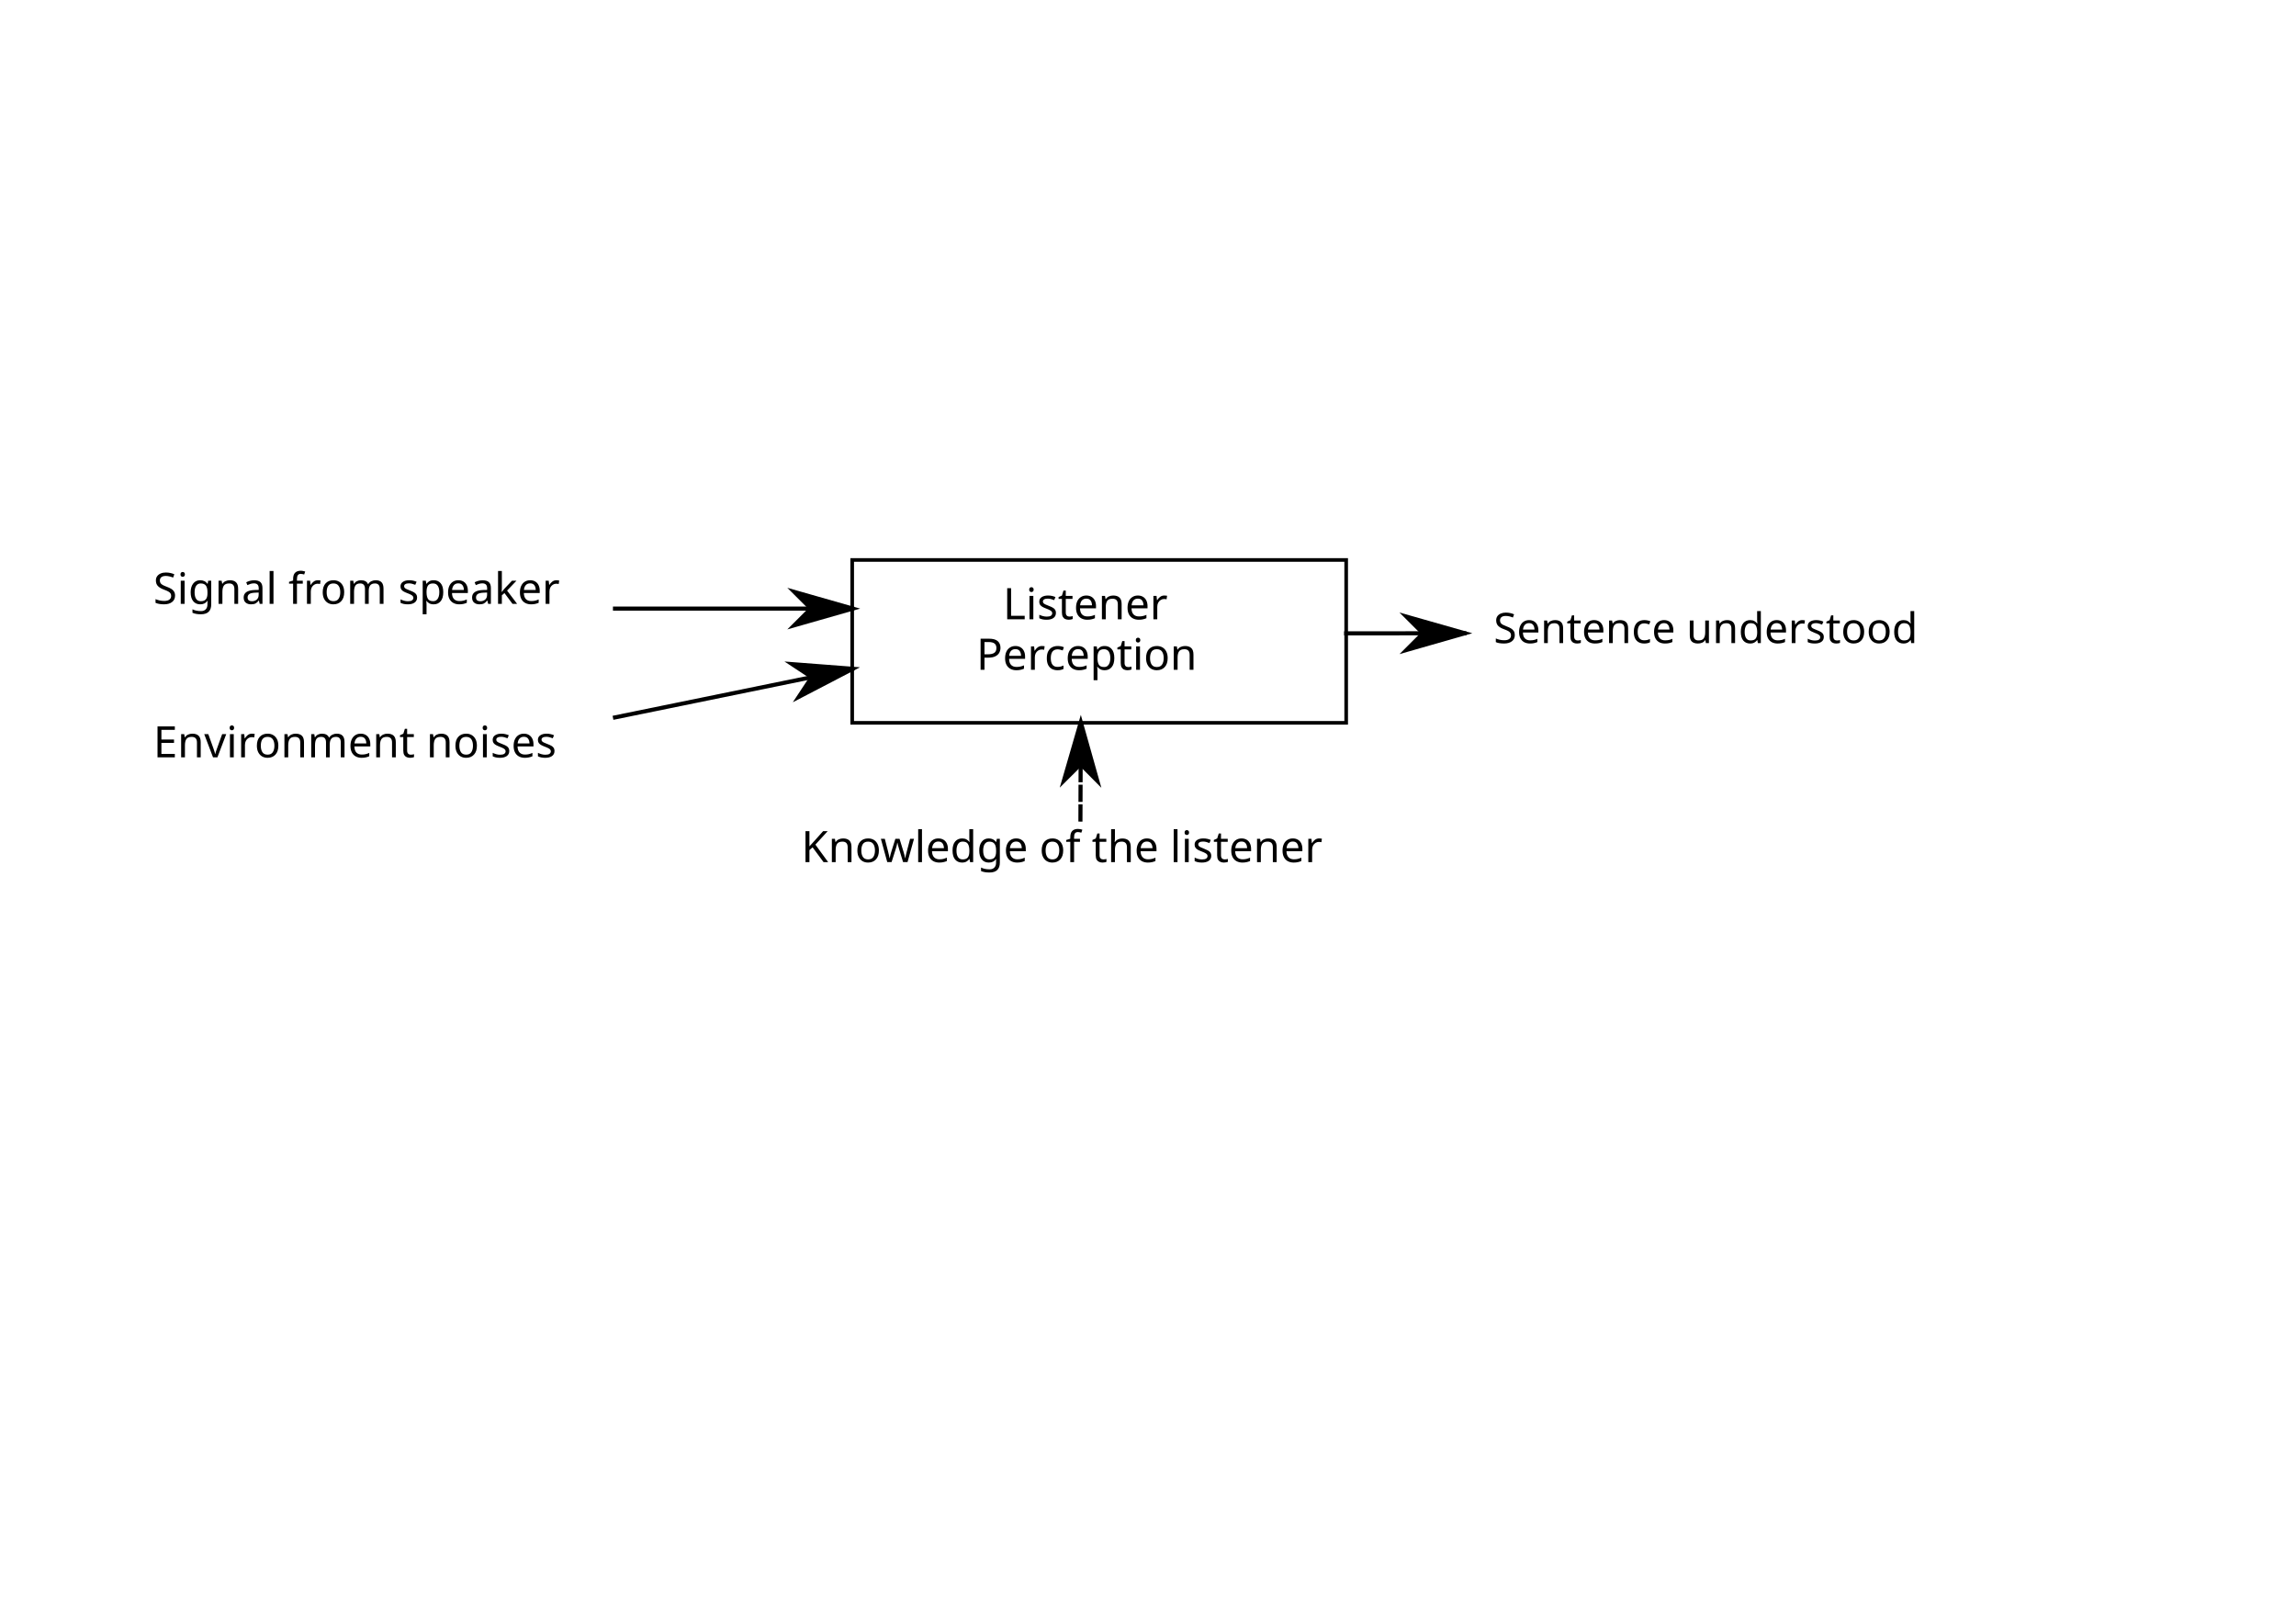
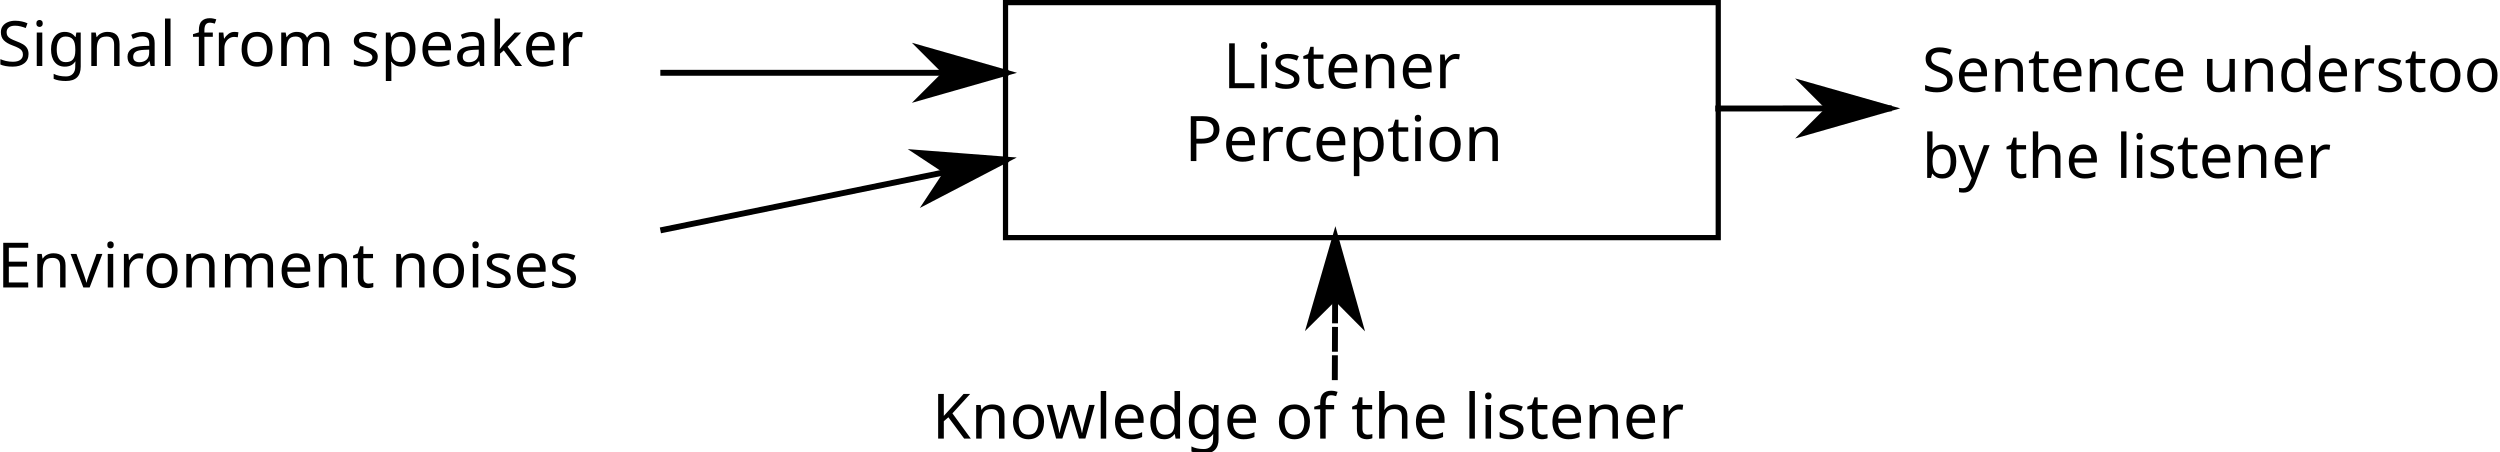
- <svg xmlns="http://www.w3.org/2000/svg" width="595.277pt" height="419.528pt" version="1.1" id="svg316">
+ <svg xmlns="http://www.w3.org/2000/svg" width="449.237pt" height="81.148pt" version="1.1" id="svg316">
  <defs id="defs2">
-     <marker orient="auto" refY="0.0" refX="0.0" id="marker2451" style="overflow:visible;">
-       <path id="path2449" d="M 0.0,0.0 L 5.0,-5.0 L -12.5,0.0 L 5.0,5.0 L 0.0,0.0 z " style="fill-rule:evenodd;stroke:#000000;stroke-width:1pt;stroke-opacity:1;fill:#000000;fill-opacity:1" transform="scale(0.8) rotate(180) translate(12.5,0)" />
+     <marker orient="auto" refY="0" refX="0" id="marker2451" style="overflow:visible">
+       <path id="path2449" d="M 0,0 5,-5 -12.5,0 5,5 Z" style="fill:#000000;fill-opacity:1;fill-rule:evenodd;stroke:#000000;stroke-width:1pt;stroke-opacity:1" transform="matrix(-0.8,0,0,-0.8,-10,0)" />
    </marker>
-     <marker orient="auto" refY="0.0" refX="0.0" id="marker1913" style="overflow:visible;">
-       <path id="path1911" d="M 0.0,0.0 L 5.0,-5.0 L -12.5,0.0 L 5.0,5.0 L 0.0,0.0 z " style="fill-rule:evenodd;stroke:#000000;stroke-width:1pt;stroke-opacity:1;fill:#000000;fill-opacity:1" transform="scale(0.8) rotate(180) translate(12.5,0)" />
+     <marker orient="auto" refY="0" refX="0" id="marker1913" style="overflow:visible">
+       <path id="path1911" d="M 0,0 5,-5 -12.5,0 5,5 Z" style="fill:#000000;fill-opacity:1;fill-rule:evenodd;stroke:#000000;stroke-width:1pt;stroke-opacity:1" transform="matrix(-0.8,0,0,-0.8,-10,0)" />
    </marker>
-     <marker style="overflow:visible;" id="marker1873" refX="0.0" refY="0.0" orient="auto">
-       <path transform="scale(0.8) rotate(180) translate(12.5,0)" style="fill-rule:evenodd;stroke:#000000;stroke-width:1pt;stroke-opacity:1;fill:#000000;fill-opacity:1" d="M 0.0,0.0 L 5.0,-5.0 L -12.5,0.0 L 5.0,5.0 L 0.0,0.0 z " id="path1871" />
+     <marker style="overflow:visible" id="marker1873" refX="0" refY="0" orient="auto">
+       <path transform="matrix(-0.8,0,0,-0.8,-10,0)" style="fill:#000000;fill-opacity:1;fill-rule:evenodd;stroke:#000000;stroke-width:1pt;stroke-opacity:1" d="M 0,0 5,-5 -12.5,0 5,5 Z" id="path1871" />
    </marker>
-     <marker orient="auto" refY="0.0" refX="0.0" id="Arrow1Lstart" style="overflow:visible">
-       <path id="path1557" d="M 0.0,0.0 L 5.0,-5.0 L -12.5,0.0 L 5.0,5.0 L 0.0,0.0 z " style="fill-rule:evenodd;stroke:#000000;stroke-width:1pt;stroke-opacity:1;fill:#000000;fill-opacity:1" transform="scale(0.8) translate(12.5,0)" />
+     <marker orient="auto" refY="0" refX="0" id="Arrow1Lstart" style="overflow:visible">
+       <path id="path1557" d="M 0,0 5,-5 -12.5,0 5,5 Z" style="fill:#000000;fill-opacity:1;fill-rule:evenodd;stroke:#000000;stroke-width:1pt;stroke-opacity:1" transform="matrix(0.8,0,0,0.8,10,0)" />
    </marker>
-     <marker orient="auto" refY="0.0" refX="0.0" id="Arrow1Lend" style="overflow:visible;">
-       <path id="path1560" d="M 0.0,0.0 L 5.0,-5.0 L -12.5,0.0 L 5.0,5.0 L 0.0,0.0 z " style="fill-rule:evenodd;stroke:#000000;stroke-width:1pt;stroke-opacity:1;fill:#000000;fill-opacity:1" transform="scale(0.8) rotate(180) translate(12.5,0)" />
+     <marker orient="auto" refY="0" refX="0" id="Arrow1Lend" style="overflow:visible">
+       <path id="path1560" d="M 0,0 5,-5 -12.5,0 5,5 Z" style="fill:#000000;fill-opacity:1;fill-rule:evenodd;stroke:#000000;stroke-width:1pt;stroke-opacity:1" transform="matrix(-0.8,0,0,-0.8,-10,0)" />
    </marker>
    <defs id="defs259" />
    <defs id="defs199" />
    <defs id="defs125" />
    <defs id="defs67" />
    <defs id="defs9" />
  </defs>
-   <rect style="fill:none;stroke:#000000;stroke-width:1.25;stroke-linecap:square;stroke-linejoin:miter;stroke-miterlimit:2" y="193.599" x="294.596" height="42.232pt" width="128.072pt" stroke-miterlimit="2" id="shape0" />
-   <text xml:space="preserve" x="277" y="298.059" font-size="12" font-weight="400" font-style="normal" id="text29" style="font-style:normal;font-weight:400;font-size:15.002px;font-family:'Sans Serif';fill:#000000;fill-opacity:1;fill-rule:evenodd;stroke:none;stroke-width:1.25;stroke-linecap:square;stroke-linejoin:bevel;stroke-opacity:1">Knowledge of the listener</text>
-   <text xml:space="preserve" x="53" y="208.784" font-size="12" font-weight="400" font-style="normal" id="text87" style="font-style:normal;font-weight:400;font-size:14.973px;font-family:'Sans Serif';fill:#000000;fill-opacity:1;fill-rule:evenodd;stroke:none;stroke-width:1.248;stroke-linecap:square;stroke-linejoin:bevel;stroke-opacity:1">Signal from speaker</text>
-   <text xml:space="preserve" x="346.712" y="214.11" font-size="12" font-weight="400" font-style="normal" id="text145" style="font-style:normal;font-weight:400;font-size:15.063px;font-family:'Sans Serif';fill:#000000;fill-opacity:1;fill-rule:evenodd;stroke:none;stroke-width:1.255;stroke-linecap:square;stroke-linejoin:bevel;stroke-opacity:1">Listener</text>
-   <text xml:space="preserve" x="337.513" y="231.566" font-size="12" font-weight="400" font-style="normal" id="text161" style="font-style:normal;font-weight:400;font-size:15.063px;font-family:'Sans Serif';fill:#000000;fill-opacity:1;fill-rule:evenodd;stroke:none;stroke-width:1.255;stroke-linecap:square;stroke-linejoin:bevel;stroke-opacity:1">Perception</text>
-   <text xml:space="preserve" x="53" y="261.846" font-size="12" font-weight="400" font-style="normal" id="text219" style="font-style:normal;font-weight:400;font-size:14.99px;font-family:'Sans Serif';fill:#000000;fill-opacity:1;fill-rule:evenodd;stroke:none;stroke-width:1.249;stroke-linecap:square;stroke-linejoin:bevel;stroke-opacity:1">Environment noises</text>
-   <path style="fill:none;stroke:#000000;stroke-width:1.417;stroke-linecap:square;stroke-linejoin:miter;stroke-miterlimit:2;stroke-dasharray:none;marker-end:url(#Arrow1Lend)" d="m 212.599,210.416 h 81.997" stroke-miterlimit="2" id="shape1" />
-   <path style="fill:none;stroke:#000000;stroke-width:1.417;stroke-linecap:square;stroke-linejoin:miter;stroke-miterlimit:2;marker-end:url(#marker1873)" d="m 212.599,248.031 81.997,-16.773" stroke-miterlimit="2" id="shape2" />
-   <text xml:space="preserve" x="516.341" y="222.346" font-size="12" font-weight="400" font-style="normal" id="text279" style="font-style:normal;font-weight:400;font-size:14.559px;font-family:'Sans Serif';fill:#000000;fill-opacity:1;fill-rule:evenodd;stroke:none;stroke-width:1.213;stroke-linecap:square;stroke-linejoin:bevel;stroke-opacity:1">Sentence understood</text>
-   <path style="fill:none;stroke:#000000;stroke-width:1.417;stroke-linecap:square;stroke-linejoin:miter;stroke-miterlimit:2;marker-end:url(#marker2451)" d="M 465.358,218.973 506.209,218.938" stroke-miterlimit="2" id="shape3" />
-   <path style="fill:none;stroke:#000000;stroke-width:1.417;stroke-linecap:square;stroke-linejoin:miter;stroke-miterlimit:2;stroke-dasharray:4.535, 2.268;marker-end:url(#marker1913)" d="m 373.494,283.343 0.125,-33.434" stroke-miterlimit="2" id="shape4" />
+   <rect style="fill:none;stroke:#000000;stroke-width:1.25;stroke-linecap:square;stroke-linejoin:miter;stroke-miterlimit:2" y="0.625" x="240.916" height="42.232pt" width="128.072pt" stroke-miterlimit="2" id="shape0" />
+   <text xml:space="preserve" x="223.32" y="105.085" font-size="12" font-weight="400" font-style="normal" id="text29" style="font-style:normal;font-weight:400;font-size:15.002px;font-family:'Sans Serif';fill:#000000;fill-opacity:1;fill-rule:evenodd;stroke:none;stroke-width:1.25;stroke-linecap:square;stroke-linejoin:bevel;stroke-opacity:1">Knowledge of the listener</text>
+   <text xml:space="preserve" x="-0.68" y="15.81" font-size="12" font-weight="400" font-style="normal" id="text87" style="font-style:normal;font-weight:400;font-size:14.973px;font-family:'Sans Serif';fill:#000000;fill-opacity:1;fill-rule:evenodd;stroke:none;stroke-width:1.248;stroke-linecap:square;stroke-linejoin:bevel;stroke-opacity:1">Signal from speaker</text>
+   <text xml:space="preserve" x="293.032" y="21.136" font-size="12" font-weight="400" font-style="normal" id="text145" style="font-style:normal;font-weight:400;font-size:15.063px;font-family:'Sans Serif';fill:#000000;fill-opacity:1;fill-rule:evenodd;stroke:none;stroke-width:1.255;stroke-linecap:square;stroke-linejoin:bevel;stroke-opacity:1">Listener</text>
+   <text xml:space="preserve" x="283.833" y="38.592" font-size="12" font-weight="400" font-style="normal" id="text161" style="font-style:normal;font-weight:400;font-size:15.063px;font-family:'Sans Serif';fill:#000000;fill-opacity:1;fill-rule:evenodd;stroke:none;stroke-width:1.255;stroke-linecap:square;stroke-linejoin:bevel;stroke-opacity:1">Perception</text>
+   <text xml:space="preserve" x="-0.68" y="68.872" font-size="12" font-weight="400" font-style="normal" id="text219" style="font-style:normal;font-weight:400;font-size:14.99px;font-family:'Sans Serif';fill:#000000;fill-opacity:1;fill-rule:evenodd;stroke:none;stroke-width:1.249;stroke-linecap:square;stroke-linejoin:bevel;stroke-opacity:1">Environment noises</text>
+   <path style="fill:none;stroke:#000000;stroke-width:1.417;stroke-linecap:square;stroke-linejoin:miter;stroke-miterlimit:2;stroke-dasharray:none;marker-end:url(#Arrow1Lend)" d="m 158.919,17.442 h 81.997" stroke-miterlimit="2" id="shape1" />
+   <path style="fill:none;stroke:#000000;stroke-width:1.417;stroke-linecap:square;stroke-linejoin:miter;stroke-miterlimit:2;marker-end:url(#marker1873)" d="m 158.919,55.058 81.997,-16.773" stroke-miterlimit="2" id="shape2" />
+   <path style="fill:none;stroke:#000000;stroke-width:1.417;stroke-linecap:square;stroke-linejoin:miter;stroke-miterlimit:2;marker-end:url(#marker2451)" d="m 411.678,25.999 40.851,-0.035" stroke-miterlimit="2" id="shape3" />
+   <path style="fill:none;stroke:#000000;stroke-width:1.417;stroke-linecap:square;stroke-linejoin:miter;stroke-miterlimit:2;stroke-dasharray:4.535, 2.268;marker-end:url(#marker1913)" d="m 319.814,90.369 0.125,-33.434" stroke-miterlimit="2" id="shape4" />
+   <text xml:space="preserve" style="font-style:normal;font-weight:normal;font-size:40px;line-height:0.5;font-family:sans-serif;letter-spacing:0px;word-spacing:0px;fill:#000000;fill-opacity:1;stroke:none" x="460.488" y="21.979" id="text36">
+     <tspan x="460.488" y="21.979" id="tspan38" style="font-size:14.667px;line-height:0.5">Sentence understood</tspan>
+     <tspan x="460.488" y="42.631" style="font-size:14.667px;line-height:0.5" id="tspan42">by the listener</tspan>
+   </text>
</svg>
